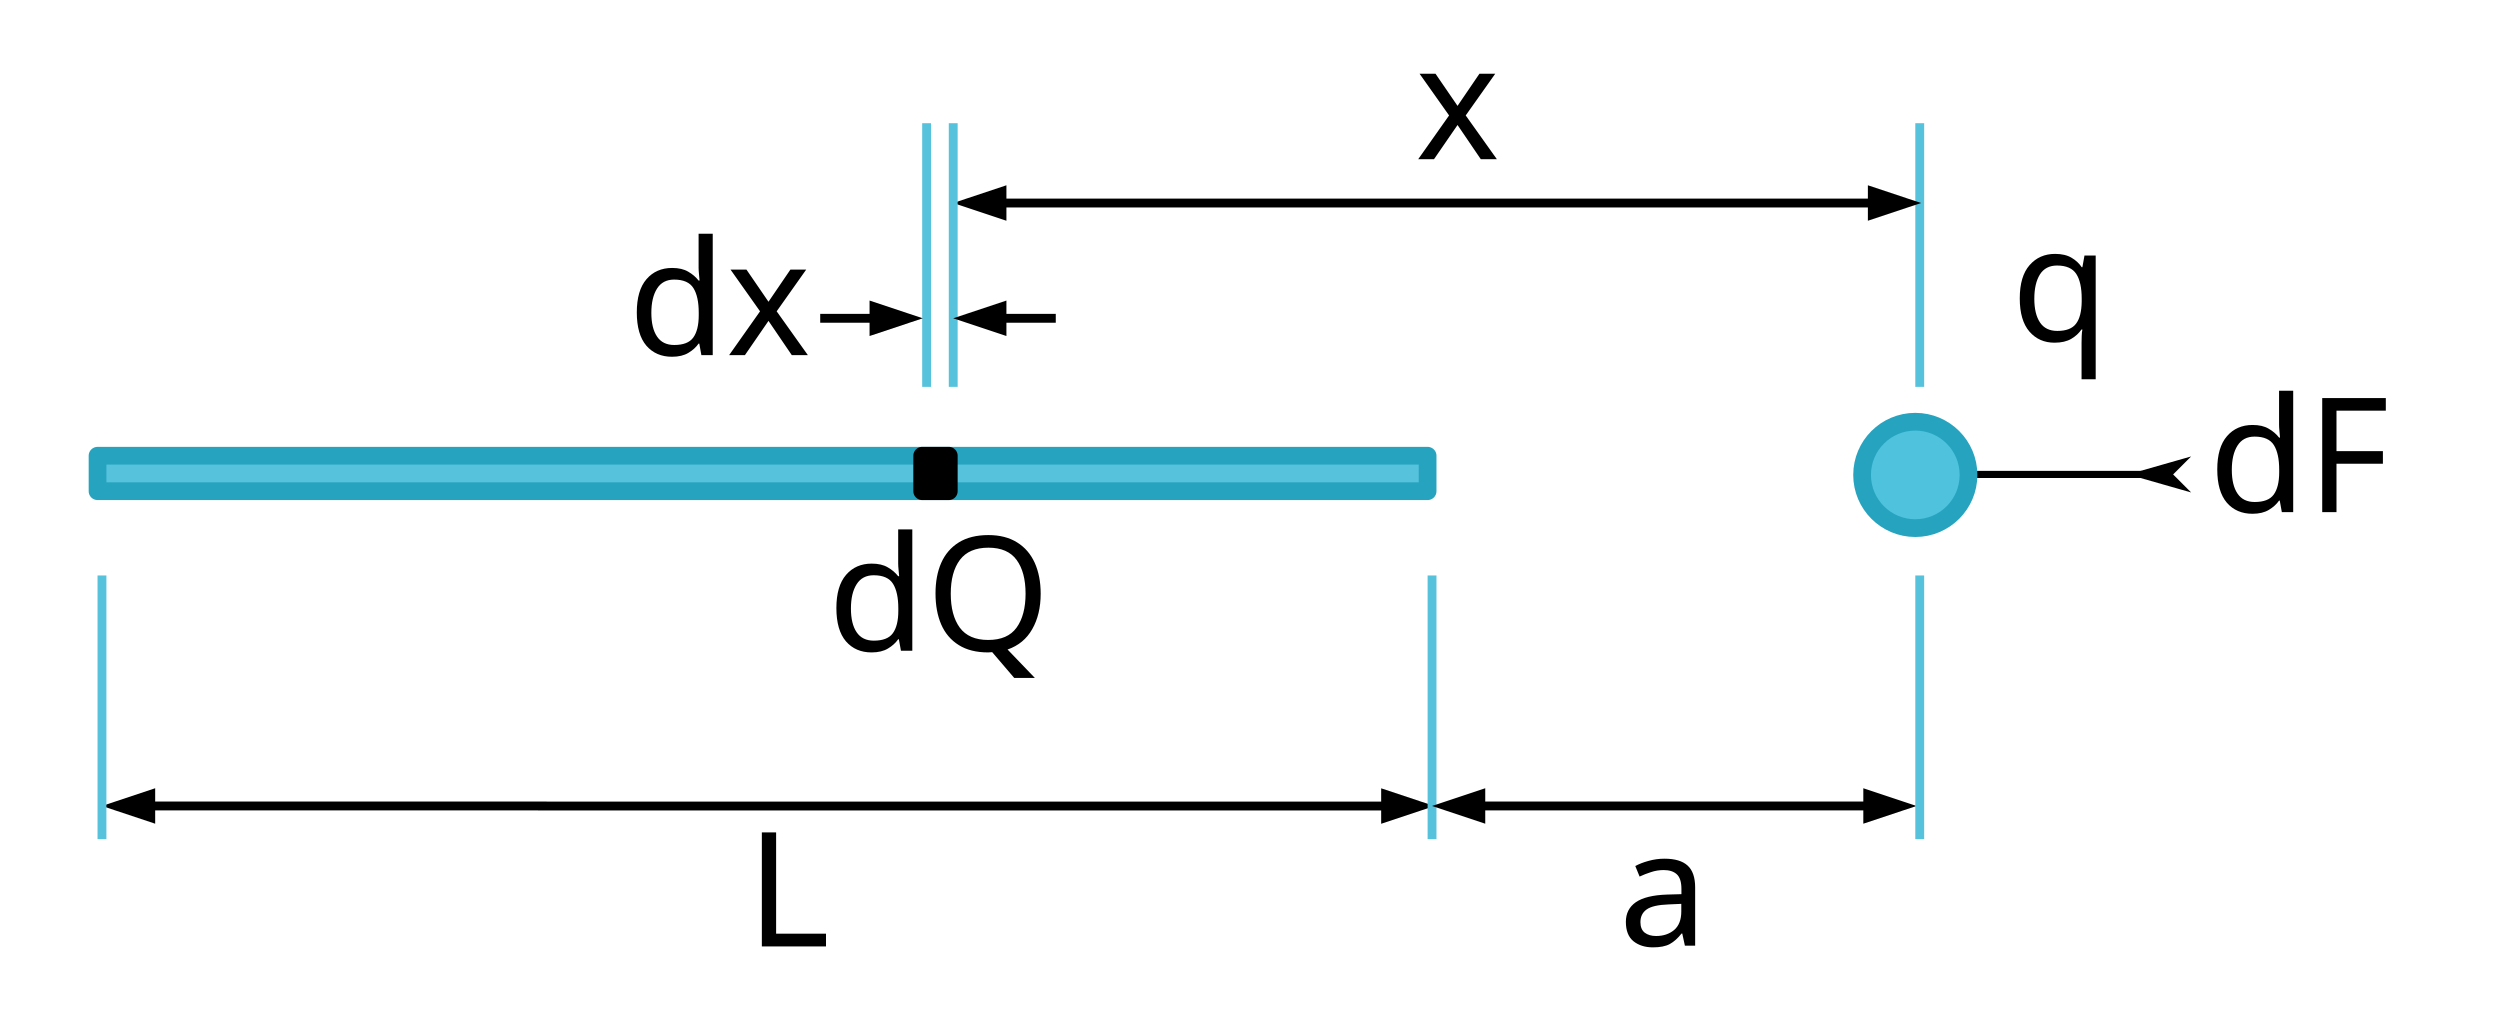
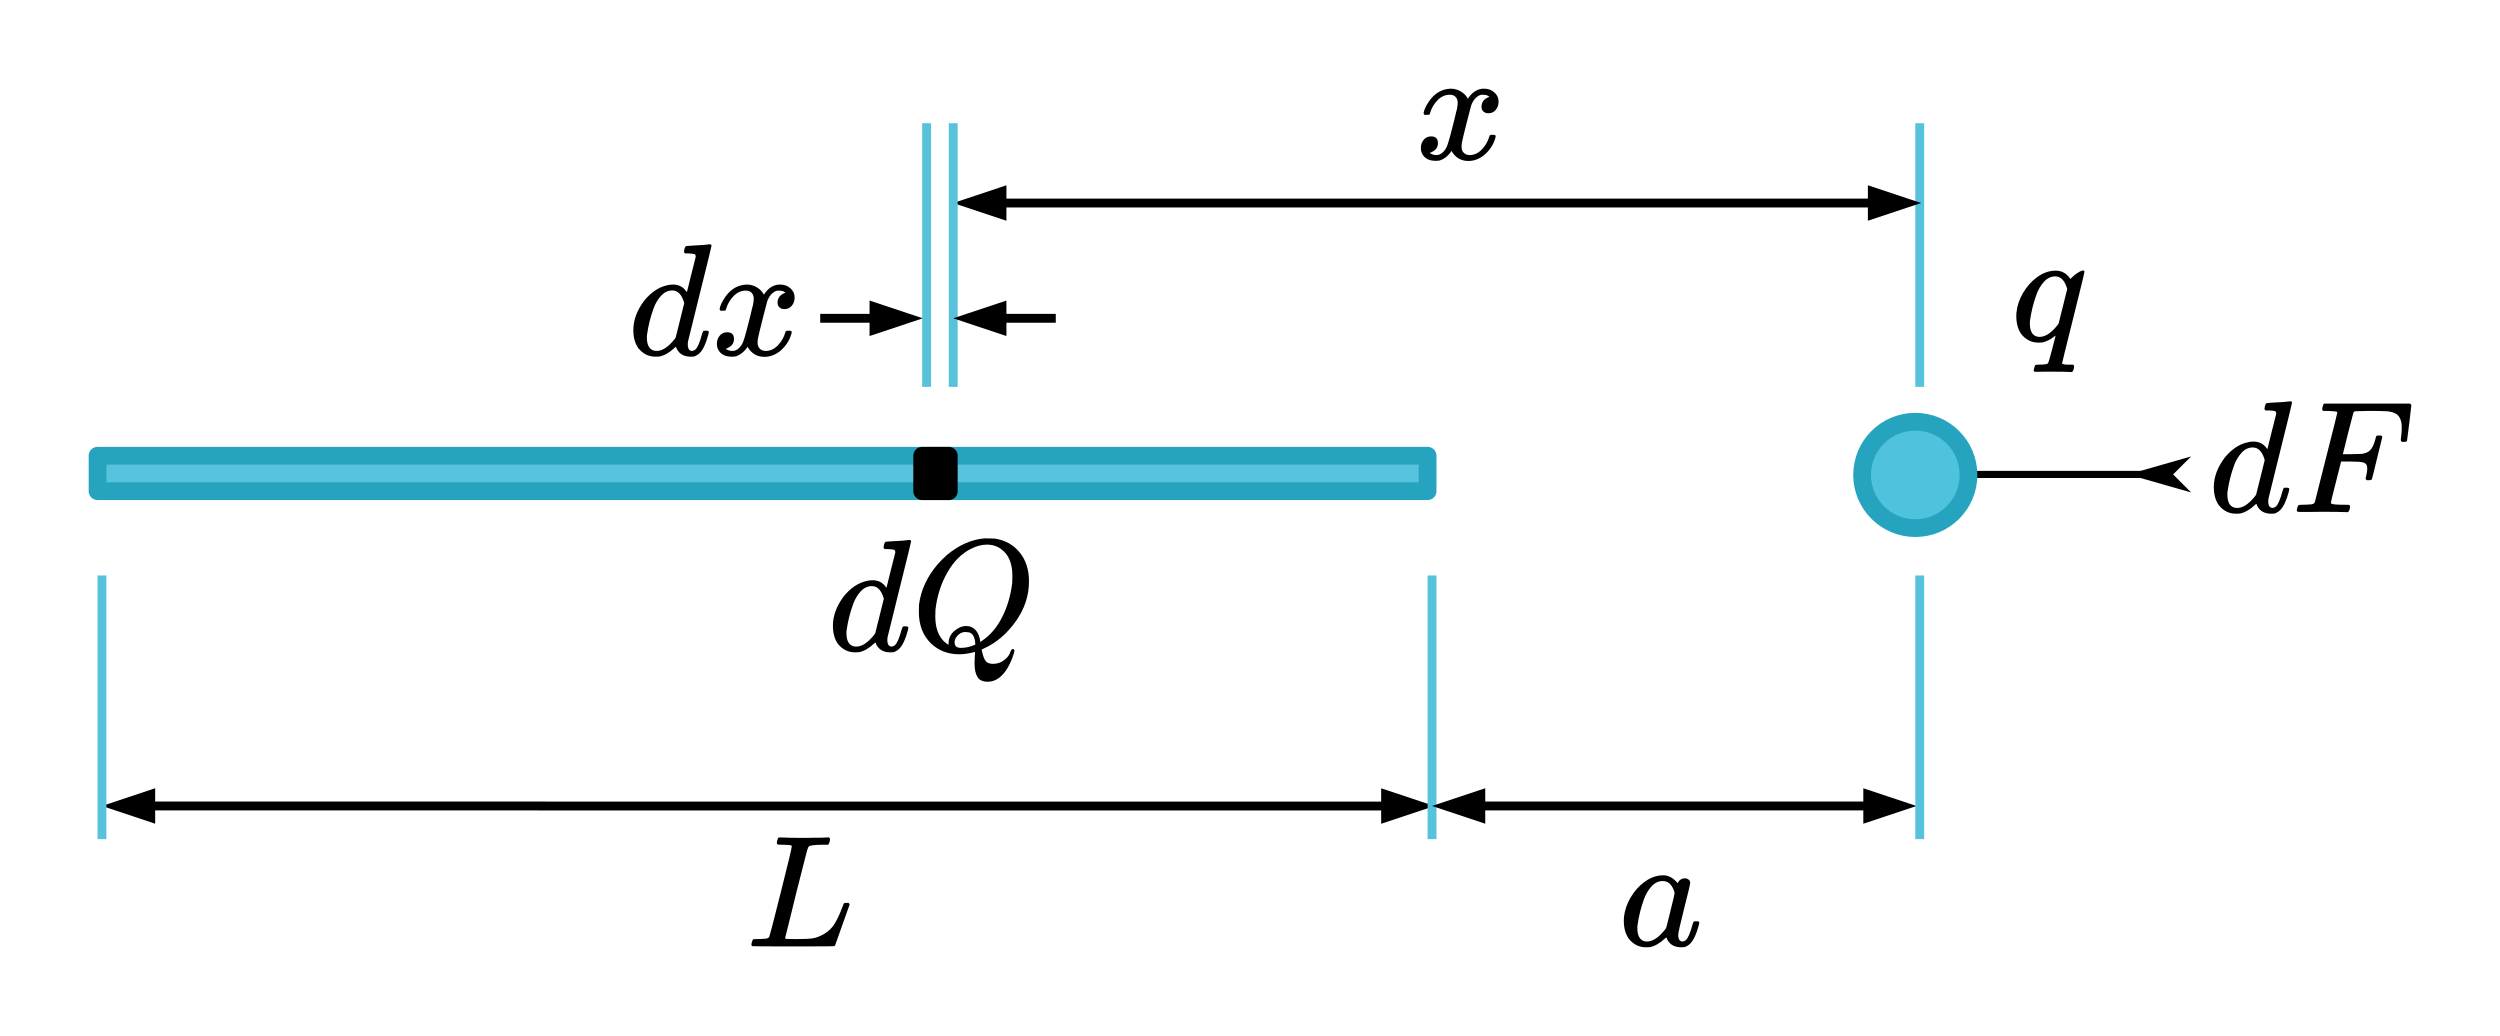
<svg xmlns="http://www.w3.org/2000/svg" width="281.94pt" height="116.831pt" viewBox="0 0 281.94 116.831" version="1.1" id="svg4155">
  <defs id="defs4157">
    <marker orient="auto" refY="0" refX="0" id="Arrow1Mend" style="overflow:visible">
      <path id="path8203" d="M 0,0 5,-5 -12.5,0 5,5 0,0 Z" style="fill:#000000;fill-opacity:1;fill-rule:evenodd;stroke:#000000;stroke-width:1pt;stroke-opacity:1" transform="matrix(-0.4,0,0,-0.4,-4,0)" />
    </marker>
    <g id="g4159">
      <symbol overflow="visible" id="glyph0-0" style="overflow:visible">
        <path style="stroke:none" d="m 2.5,0 0,-11.25 9,0 0,11.25 z m 0.281,-0.281 8.438,0 0,-10.688 -8.438,0 z m 0,0" id="path4162" />
      </symbol>
      <symbol overflow="visible" id="glyph0-1" style="overflow:visible">
        <path style="stroke:none" d="m 10.312,-3.297 0.297,0.062 L 9.594,0 0.359,0 l 0,-0.328 0.453,0 c 0.5,0 0.859,-0.16 1.078,-0.484 0.125,-0.188 0.188,-0.625 0.188,-1.312 l 0,-7.688 c 0,-0.738 -0.086,-1.203 -0.25,-1.391 C 1.598,-11.461 1.258,-11.594 0.812,-11.594 l -0.453,0 0,-0.328 5.391,0 0,0.328 c -0.625,-0.008 -1.07,0.047 -1.328,0.172 -0.25,0.125 -0.422,0.281 -0.516,0.469 -0.094,0.188 -0.141,0.637 -0.141,1.344 l 0,7.484 c 0,0.492 0.047,0.828 0.141,1.016 0.07,0.117 0.18,0.203 0.328,0.266 C 4.379,-0.781 4.832,-0.75 5.594,-0.75 l 0.875,0 c 0.914,0 1.555,-0.066 1.922,-0.203 0.375,-0.133 0.711,-0.375 1.016,-0.719 0.301,-0.344 0.602,-0.883 0.906,-1.625 z m 0,0" id="path4165" />
      </symbol>
      <symbol overflow="visible" id="glyph0-2" style="overflow:visible">
        <path style="stroke:none" d="m 5.125,-1.156 c -0.824,0.637 -1.344,1.008 -1.562,1.109 -0.312,0.145 -0.648,0.219 -1,0.219 -0.562,0 -1.027,-0.188 -1.391,-0.562 -0.355,-0.383 -0.531,-0.891 -0.531,-1.516 0,-0.395 0.086,-0.734 0.266,-1.016 0.238,-0.406 0.656,-0.781 1.25,-1.125 C 2.75,-4.398 3.738,-4.828 5.125,-5.328 l 0,-0.328 C 5.125,-6.457 4.992,-7.004 4.734,-7.297 4.484,-7.598 4.113,-7.75 3.625,-7.75 c -0.367,0 -0.656,0.102 -0.875,0.297 -0.219,0.199 -0.328,0.43 -0.328,0.688 l 0.016,0.5 c 0,0.273 -0.074,0.48 -0.219,0.625 -0.137,0.148 -0.312,0.219 -0.531,0.219 -0.219,0 -0.398,-0.07 -0.531,-0.219 -0.137,-0.156 -0.203,-0.363 -0.203,-0.625 0,-0.5 0.254,-0.957 0.766,-1.375 0.52,-0.426 1.242,-0.641 2.172,-0.641 0.719,0 1.305,0.121 1.766,0.359 0.344,0.18 0.598,0.461 0.766,0.844 0.102,0.25 0.156,0.766 0.156,1.547 l 0,2.734 c 0,0.773 0.008,1.246 0.031,1.422 0.031,0.168 0.078,0.281 0.141,0.344 0.07,0.055 0.156,0.078 0.25,0.078 0.094,0 0.176,-0.02 0.25,-0.062 0.113,-0.07 0.348,-0.285 0.703,-0.641 l 0,0.5 c -0.656,0.875 -1.281,1.312 -1.875,1.312 -0.293,0 -0.523,-0.102 -0.688,-0.297 C 5.223,-0.336 5.133,-0.676 5.125,-1.156 Z m 0,-0.578 0,-3.062 c -0.887,0.355 -1.461,0.605 -1.719,0.75 C 2.945,-3.797 2.617,-3.531 2.422,-3.25 2.223,-2.969 2.125,-2.66 2.125,-2.328 c 0,0.43 0.125,0.781 0.375,1.062 0.25,0.273 0.535,0.406 0.859,0.406 0.445,0 1.035,-0.289 1.766,-0.875 z m 0,0" id="path4168" />
      </symbol>
      <symbol overflow="visible" id="glyph0-3" style="overflow:visible">
        <path style="stroke:none" d="M 6.25,-0.906 C 5.852,-0.5 5.469,-0.203 5.094,-0.016 4.719,0.16 4.316,0.25 3.891,0.25 3.004,0.25 2.234,-0.113 1.578,-0.844 0.922,-1.582 0.594,-2.531 0.594,-3.688 c 0,-1.156 0.363,-2.211 1.094,-3.172 0.727,-0.957 1.66,-1.438 2.797,-1.438 0.719,0 1.305,0.227 1.766,0.672 l 0,-1.484 c 0,-0.914 -0.023,-1.477 -0.062,-1.688 -0.043,-0.219 -0.109,-0.363 -0.203,-0.438 -0.094,-0.07 -0.215,-0.109 -0.359,-0.109 -0.156,0 -0.359,0.047 -0.609,0.141 L 4.906,-11.516 7.297,-12.5 l 0.406,0 0,9.312 c 0,0.938 0.02,1.512 0.062,1.719 0.039,0.211 0.109,0.355 0.203,0.438 0.102,0.086 0.219,0.125 0.344,0.125 0.156,0 0.367,-0.051 0.641,-0.156 l 0.094,0.312 -2.391,1 -0.406,0 z m 0,-0.609 0,-4.156 C 6.219,-6.066 6.113,-6.426 5.938,-6.75 5.758,-7.082 5.523,-7.332 5.234,-7.5 4.941,-7.664 4.66,-7.75 4.391,-7.75 3.867,-7.75 3.406,-7.52 3,-7.062 c -0.531,0.617 -0.797,1.508 -0.797,2.672 0,1.188 0.254,2.102 0.766,2.734 0.52,0.625 1.098,0.938 1.734,0.938 0.531,0 1.047,-0.266 1.547,-0.797 z m 0,0" id="path4171" />
      </symbol>
      <symbol overflow="visible" id="glyph1-0" style="overflow:visible">
        <path style="stroke:none" d="m 2.5,0 0,-11.25 9,0 0,11.25 z m 0.281,-0.281 8.438,0 0,-10.688 -8.438,0 z m 0,0" id="path4174" />
      </symbol>
      <symbol overflow="visible" id="glyph1-1" style="overflow:visible">
        <path style="stroke:none" d="m 8.531,-7.953 -2.875,9.938 c -0.125,0.445 -0.188,0.738 -0.188,0.875 0,0.133 0.031,0.25 0.094,0.344 0.07,0.094 0.164,0.164 0.281,0.219 0.188,0.07 0.426,0.109 0.719,0.109 l -0.094,0.312 -4.203,0 0.078,-0.312 C 2.914,3.477 3.273,3.426 3.422,3.375 3.641,3.289 3.82,3.145 3.969,2.938 4.113,2.738 4.273,2.32 4.453,1.688 L 5.656,-2.641 C 4.883,-1.516 4.164,-0.723 3.5,-0.266 3.02,0.055 2.578,0.219 2.172,0.219 1.586,0.219 1.145,-0.02 0.844,-0.5 0.539,-0.977 0.391,-1.492 0.391,-2.047 c 0,-0.883 0.27,-1.812 0.812,-2.781 C 1.754,-5.805 2.473,-6.602 3.359,-7.219 4.055,-7.707 4.688,-7.953 5.25,-7.953 c 0.414,0 0.758,0.105 1.031,0.312 C 6.551,-7.441 6.75,-7.125 6.875,-6.688 l 0.281,-0.984 z m -2,1.719 c 0,-0.375 -0.117,-0.68 -0.344,-0.922 -0.23,-0.25 -0.512,-0.375 -0.844,-0.375 -0.719,0 -1.477,0.621 -2.266,1.859 -0.781,1.23 -1.172,2.387 -1.172,3.469 0,0.449 0.094,0.789 0.281,1.016 0.195,0.219 0.438,0.328 0.719,0.328 0.363,0 0.77,-0.195 1.219,-0.594 0.688,-0.602 1.258,-1.375 1.719,-2.312 0.457,-0.945 0.688,-1.77 0.688,-2.469 z m 0,0" id="path4177" />
      </symbol>
      <symbol overflow="visible" id="glyph1-2" style="overflow:visible">
        <path style="stroke:none" d="m 3.125,-7.953 c 0.289,0.305 0.508,0.605 0.656,0.906 0.102,0.219 0.273,0.777 0.516,1.672 L 5.062,-6.547 c 0.207,-0.281 0.457,-0.547 0.75,-0.797 0.289,-0.25 0.551,-0.422 0.781,-0.516 0.133,-0.062 0.285,-0.094 0.453,-0.094 0.258,0 0.461,0.07 0.609,0.203 0.145,0.137 0.219,0.297 0.219,0.484 0,0.23 -0.043,0.387 -0.125,0.469 -0.168,0.148 -0.355,0.219 -0.562,0.219 -0.125,0 -0.258,-0.023 -0.391,-0.078 -0.281,-0.094 -0.469,-0.141 -0.562,-0.141 -0.137,0 -0.305,0.078 -0.5,0.234 C 5.367,-6.25 4.938,-5.66 4.438,-4.797 l 0.719,3.031 c 0.113,0.461 0.207,0.734 0.281,0.828 0.07,0.094 0.148,0.141 0.234,0.141 0.113,0 0.254,-0.066 0.422,-0.203 0.32,-0.27 0.598,-0.625 0.828,-1.062 l 0.312,0.156 c -0.375,0.699 -0.844,1.277 -1.406,1.734 C 5.504,0.086 5.227,0.219 5,0.219 c -0.324,0 -0.586,-0.188 -0.781,-0.562 -0.125,-0.227 -0.383,-1.211 -0.766,-2.953 -0.906,1.586 -1.637,2.605 -2.188,3.062 C 0.898,0.066 0.551,0.219 0.219,0.219 c -0.227,0 -0.441,-0.09 -0.641,-0.266 C -0.555,-0.172 -0.625,-0.344 -0.625,-0.562 c 0,-0.195 0.062,-0.359 0.188,-0.484 0.125,-0.125 0.289,-0.188 0.484,-0.188 0.188,0 0.383,0.094 0.594,0.281 0.145,0.137 0.258,0.203 0.344,0.203 0.07,0 0.164,-0.047 0.281,-0.141 C 1.535,-1.117 1.906,-1.602 2.375,-2.344 2.852,-3.082 3.164,-3.613 3.312,-3.938 2.945,-5.363 2.754,-6.117 2.734,-6.203 2.598,-6.578 2.422,-6.844 2.203,-7 1.984,-7.164 1.664,-7.25 1.25,-7.25 c -0.137,0 -0.293,0.012 -0.469,0.031 l 0,-0.328 z m 0,0" id="path4180" />
      </symbol>
      <symbol overflow="visible" id="glyph1-3" style="overflow:visible">
        <path style="stroke:none" d="M 5.266,0.266 3,2.109 c 0.352,-0.062 0.68,-0.094 0.984,-0.094 0.301,0 0.57,0.016 0.812,0.047 0.25,0.039 0.781,0.148 1.594,0.328 0.82,0.188 1.539,0.281 2.156,0.281 0.645,0 1.191,-0.117 1.641,-0.344 0.457,-0.219 0.898,-0.594 1.328,-1.125 L 11.812,1.344 C 11.207,2.207 10.492,2.832 9.672,3.219 8.859,3.602 7.988,3.797 7.062,3.797 6.551,3.797 5.852,3.695 4.969,3.5 3.613,3.195 2.672,3.047 2.141,3.047 1.93,3.047 1.758,3.062 1.625,3.094 1.5,3.125 1.312,3.195 1.062,3.312 L 0.859,3.062 4.453,0.219 C 3.336,0.062 2.492,-0.426 1.922,-1.25 1.348,-2.07 1.062,-2.953 1.062,-3.891 1.062,-5.172 1.445,-6.5 2.219,-7.875 3,-9.25 3.992,-10.312 5.203,-11.062 c 1.207,-0.75 2.395,-1.125 3.562,-1.125 0.875,0 1.613,0.18 2.219,0.531 0.613,0.344 1.086,0.855 1.422,1.531 0.332,0.668 0.5,1.355 0.5,2.062 0,1.344 -0.387,2.711 -1.156,4.094 -0.762,1.375 -1.715,2.422 -2.859,3.141 -1.137,0.711 -2.344,1.07 -3.625,1.094 z M 8.562,-11.625 c -0.586,0 -1.156,0.148 -1.719,0.438 -0.562,0.281 -1.121,0.758 -1.672,1.422 C 4.617,-9.109 4.125,-8.25 3.688,-7.188 3.156,-5.875 2.891,-4.633 2.891,-3.469 c 0,0.836 0.211,1.574 0.641,2.219 0.426,0.637 1.082,0.953 1.969,0.953 0.531,0 1.051,-0.129 1.562,-0.391 0.52,-0.258 1.055,-0.707 1.609,-1.344 0.695,-0.812 1.281,-1.836 1.75,-3.078 0.477,-1.25 0.719,-2.41 0.719,-3.484 0,-0.789 -0.215,-1.492 -0.641,-2.109 C 10.07,-11.316 9.426,-11.625 8.562,-11.625 Z m 0,0" id="path4183" />
      </symbol>
    </g>
  </defs>
  <path style="fill:none;fill-rule:evenodd;stroke:#000000;stroke-width:0.8px;stroke-linecap:butt;stroke-linejoin:miter;stroke-opacity:1;marker-end:url(#Arrow1Mend)" d="m 216.33,53.506 c 25.633,0 25.245,0 25.245,0 l 0,0" id="path26004" />
  <path id="path4186" d="m 11,51.395 150,0 0,4 -150,0 z m 0,0" style="fill:#57c2dc;fill-opacity:1;fill-rule:nonzero;stroke:#26a3bf;stroke-width:2;stroke-linecap:butt;stroke-linejoin:round;stroke-miterlimit:10;stroke-opacity:1" />
  <path id="path4188" d="m 17.5,88.895 0,1.5 138.262,0.008 0,-1.5 6,2 -6,2 0,-1.5 -138.262,-0.008 0,1.5 -6,-2 z m 0,0" style="fill:#000000;fill-opacity:1;fill-rule:nonzero;stroke:none" />
  <path id="path4190" d="m 161.5,94.633 0,-29.738" style="fill:none;stroke:#57c2dc;stroke-width:1;stroke-linecap:butt;stroke-linejoin:round;stroke-miterlimit:10;stroke-opacity:1" />
  <path id="path4192" d="m 11.5,94.633 0,-29.738" style="fill:none;stroke:#57c2dc;stroke-width:1;stroke-linecap:butt;stroke-linejoin:round;stroke-miterlimit:10;stroke-opacity:1" />
  <path id="path4194" d="m 167.5,88.895 0,1.5 42.637,0 0,-1.5 6,2 -6,2 0,-1.5 -42.637,0 0,1.5 -6,-2 z m 0,0" style="fill:#000000;fill-opacity:1;fill-rule:nonzero;stroke:none" />
  <path id="path4196" d="m 216.5,94.633 0,-29.738" style="fill:none;stroke:#57c2dc;stroke-width:1;stroke-linecap:butt;stroke-linejoin:round;stroke-miterlimit:10;stroke-opacity:1" />
  <path id="path4230" d="m 104,51.395 3,0 0,4 -3,0 z m 0,0" style="fill:#000000;fill-opacity:1;fill-rule:nonzero;stroke:#000000;stroke-width:2;stroke-linecap:butt;stroke-linejoin:round;stroke-miterlimit:10;stroke-opacity:1" />
  <path id="path4232" d="m 216.5,43.633 0,-29.738" style="fill:none;stroke:#57c2dc;stroke-width:1;stroke-linecap:butt;stroke-linejoin:round;stroke-miterlimit:10;stroke-opacity:1" />
  <path id="path4234" d="m 113.5,20.895 0,1.5 97.152,0 0,-1.5 6,2 -6,2 0,-1.5 -97.152,0 0,1.5 -6,-2 z m 0,0" style="fill:#000000;fill-opacity:1;fill-rule:nonzero;stroke:none" />
  <path id="path4236" d="m 107.5,43.633 0,-29.738" style="fill:none;stroke:#57c2dc;stroke-width:1;stroke-linecap:butt;stroke-linejoin:round;stroke-miterlimit:10;stroke-opacity:1" />
  <path id="path4238" d="m 104.5,43.633 0,-29.738" style="fill:none;stroke:#57c2dc;stroke-width:1;stroke-linecap:butt;stroke-linejoin:round;stroke-miterlimit:10;stroke-opacity:1" />
  <path id="path4240" d="m 98.066,33.895 6,2 -6,2 0,-1.5 -5.566,0 0,-1 5.566,0 z m 0,0" style="fill:#000000;fill-opacity:1;fill-rule:nonzero;stroke:none" />
  <path id="path4242" d="m 113.5,33.895 0,1.5 5.566,0 0,1 -5.566,0 0,1.5 -6,-2 z m 0,0" style="fill:#000000;fill-opacity:1;fill-rule:nonzero;stroke:none" />
  <path id="path4244" d="m 210,53.56 c 0,-3.313 2.688,-6 6,-6 3.313,0 6,2.688 6,6 0,3.313 -2.688,6 -6,6 -3.312,0 -6,-2.688 -6,-6 z m 0,0" style="fill:#4fc2de;fill-opacity:1;fill-rule:nonzero;stroke:#26a3bf;stroke-width:2;stroke-linecap:butt;stroke-linejoin:round;stroke-miterlimit:10;stroke-opacity:1" />
-   <text xml:space="preserve" style="font-style:normal;font-variant:normal;font-weight:normal;font-stretch:normal;font-size:32px;line-height:125%;font-family:KaTeX_Main;-inkscape-font-specification:'KaTeX_Main, Normal';text-align:start;letter-spacing:0px;word-spacing:0px;writing-mode:lr-tb;text-anchor:start;fill:#000000;fill-opacity:1;stroke:none;stroke-width:1px;stroke-linecap:butt;stroke-linejoin:miter;stroke-opacity:1" x="93.338" y="73.39" id="text6647">
-     <tspan id="tspan6649" x="93.338" y="73.39" style="font-style:normal;font-variant:normal;font-weight:normal;font-stretch:normal;font-size:18px;line-height:125%;font-family:KaTeX_Math;-inkscape-font-specification:'KaTeX_Math, Normal';text-align:start;writing-mode:lr-tb;text-anchor:start">dQ</tspan>
-   </text>
-   <text xml:space="preserve" style="font-style:normal;font-variant:normal;font-weight:normal;font-stretch:normal;font-size:32px;line-height:125%;font-family:KaTeX_Main;-inkscape-font-specification:'KaTeX_Main, Normal';text-align:start;letter-spacing:0px;word-spacing:0px;writing-mode:lr-tb;text-anchor:start;fill:#000000;fill-opacity:1;stroke:none;stroke-width:1px;stroke-linecap:butt;stroke-linejoin:miter;stroke-opacity:1" x="70.831" y="40.046" id="text6647-6">
-     <tspan id="tspan6649-2" x="70.831" y="40.046" style="font-style:normal;font-variant:normal;font-weight:normal;font-stretch:normal;font-size:18px;line-height:125%;font-family:KaTeX_Math;-inkscape-font-specification:'KaTeX_Math, Normal';text-align:start;writing-mode:lr-tb;text-anchor:start">dx</tspan>
-   </text>
-   <text xml:space="preserve" style="font-style:normal;font-variant:normal;font-weight:normal;font-stretch:normal;font-size:32px;line-height:125%;font-family:KaTeX_Main;-inkscape-font-specification:'KaTeX_Main, Normal';text-align:start;letter-spacing:0px;word-spacing:0px;writing-mode:lr-tb;text-anchor:start;fill:#000000;fill-opacity:1;stroke:none;stroke-width:1px;stroke-linecap:butt;stroke-linejoin:miter;stroke-opacity:1" x="159.609" y="17.956" id="text6647-2">
-     <tspan id="tspan6649-4" x="159.609" y="17.956" style="font-style:normal;font-variant:normal;font-weight:normal;font-stretch:normal;font-size:18px;line-height:125%;font-family:KaTeX_Math;-inkscape-font-specification:'KaTeX_Math, Normal';text-align:start;writing-mode:lr-tb;text-anchor:start">x</tspan>
-   </text>
-   <text xml:space="preserve" style="font-style:normal;font-variant:normal;font-weight:normal;font-stretch:normal;font-size:32px;line-height:125%;font-family:KaTeX_Main;-inkscape-font-specification:'KaTeX_Main, Normal';text-align:start;letter-spacing:0px;word-spacing:0px;writing-mode:lr-tb;text-anchor:start;fill:#000000;fill-opacity:1;stroke:none;stroke-width:1px;stroke-linecap:butt;stroke-linejoin:miter;stroke-opacity:1" x="226.796" y="38.46" id="text6647-5">
-     <tspan id="tspan6649-6" x="226.796" y="38.46" style="font-style:normal;font-variant:normal;font-weight:normal;font-stretch:normal;font-size:18px;line-height:125%;font-family:KaTeX_Math;-inkscape-font-specification:'KaTeX_Math, Normal';text-align:start;writing-mode:lr-tb;text-anchor:start">q</tspan>
-   </text>
-   <text xml:space="preserve" style="font-style:normal;font-variant:normal;font-weight:normal;font-stretch:normal;font-size:32px;line-height:125%;font-family:KaTeX_Main;-inkscape-font-specification:'KaTeX_Main, Normal';text-align:start;letter-spacing:0px;word-spacing:0px;writing-mode:lr-tb;text-anchor:start;fill:#000000;fill-opacity:1;stroke:none;stroke-width:1px;stroke-linecap:butt;stroke-linejoin:miter;stroke-opacity:1" x="84.168" y="106.734" id="text6647-0">
-     <tspan id="tspan6649-0" x="84.168" y="106.734" style="font-style:normal;font-variant:normal;font-weight:normal;font-stretch:normal;font-size:18px;line-height:125%;font-family:KaTeX_Math;-inkscape-font-specification:'KaTeX_Math, Normal';text-align:start;writing-mode:lr-tb;text-anchor:start">L</tspan>
-   </text>
-   <text xml:space="preserve" style="font-style:normal;font-variant:normal;font-weight:normal;font-stretch:normal;font-size:32px;line-height:125%;font-family:KaTeX_Main;-inkscape-font-specification:'KaTeX_Main, Normal';text-align:start;letter-spacing:0px;word-spacing:0px;writing-mode:lr-tb;text-anchor:start;fill:#000000;fill-opacity:1;stroke:none;stroke-width:1px;stroke-linecap:butt;stroke-linejoin:miter;stroke-opacity:1" x="182.532" y="106.651" id="text6647-1">
-     <tspan id="tspan6649-8" x="182.532" y="106.651" style="font-style:normal;font-variant:normal;font-weight:normal;font-stretch:normal;font-size:18px;line-height:125%;font-family:KaTeX_Math;-inkscape-font-specification:'KaTeX_Math, Normal';text-align:start;writing-mode:lr-tb;text-anchor:start">a</tspan>
-   </text>
-   <text xml:space="preserve" style="font-style:normal;font-variant:normal;font-weight:normal;font-stretch:normal;font-size:32px;line-height:125%;font-family:KaTeX_Main;-inkscape-font-specification:'KaTeX_Main, Normal';text-align:start;letter-spacing:0px;word-spacing:0px;writing-mode:lr-tb;text-anchor:start;fill:#000000;fill-opacity:1;stroke:none;stroke-width:1px;stroke-linecap:butt;stroke-linejoin:miter;stroke-opacity:1" x="249.072" y="57.754" id="text6647-10">
-     <tspan id="tspan6649-24" x="249.072" y="57.754" style="font-style:normal;font-variant:normal;font-weight:normal;font-stretch:normal;font-size:18px;line-height:125%;font-family:KaTeX_Math;-inkscape-font-specification:'KaTeX_Math, Normal';text-align:start;writing-mode:lr-tb;text-anchor:start">dF</tspan>
-   </text>
+   <g style="font-style:normal;font-variant:normal;font-weight:normal;font-stretch:normal;font-size:32px;line-height:125%;font-family:KaTeX_Main;-inkscape-font-specification:'KaTeX_Main, Normal';text-align:start;letter-spacing:0px;word-spacing:0px;writing-mode:lr-tb;text-anchor:start;fill:#000000;fill-opacity:1;stroke:none;stroke-width:1px;stroke-linecap:butt;stroke-linejoin:miter;stroke-opacity:1" id="text6647">
+     <path d="m 101.222,61.006 q 0.27,-0.018 0.612,-0.036 0.342,-0.036 0.504,-0.054 0.18,-0.018 0.198,-0.018 0.216,0 0.216,0.144 0,0.126 -1.332,5.454 -1.314,5.31 -1.332,5.4 -0.018,0.09 -0.018,0.27 0,0.756 0.504,0.756 0.162,-0.018 0.36,-0.162 0.378,-0.36 0.738,-1.728 0.108,-0.36 0.18,-0.378 0.036,-0.018 0.18,-0.018 l 0.072,0 q 0.342,0 0.342,0.144 0,0.072 -0.054,0.288 -0.396,1.512 -0.972,2.088 -0.234,0.234 -0.576,0.378 -0.144,0.036 -0.432,0.036 -1.134,0 -1.584,-0.882 -0.09,-0.234 -0.09,-0.216 -0.018,-0.018 -0.072,0.018 -0.036,0.036 -0.072,0.072 -0.864,0.81 -1.71,0.99 -0.108,0.018 -0.45,0.018 -1.188,0 -1.962,-0.99 -0.54,-0.792 -0.54,-2.016 0,-1.674 1.224,-3.312 1.116,-1.368 2.484,-1.71 0.378,-0.108 0.738,-0.108 0.99,0 1.512,0.756 0.09,0.108 0.09,0.072 0.018,-0.072 0.486,-1.962 0.486,-1.908 0.504,-1.998 0,-0.216 -0.108,-0.288 -0.198,-0.072 -0.72,-0.09 l -0.378,0 q -0.108,-0.108 -0.126,-0.144 0,-0.036 0.054,-0.342 0.09,-0.342 0.234,-0.342 0.018,0 0.18,-0.018 0.18,-0.018 0.486,-0.036 0.324,-0.018 0.63,-0.036 z m -1.548,6.516 q -0.396,-1.422 -1.35,-1.422 -0.72,0 -1.278,0.612 -0.54,0.612 -0.828,1.404 -0.522,1.422 -0.738,2.952 0,0.054 -0.018,0.198 0,0.144 0,0.216 0,0.648 0.27,1.044 0.288,0.396 0.828,0.396 0.954,0 1.998,-1.296 l 0.144,-0.198 q 0.162,-0.648 0.486,-1.944 0.324,-1.314 0.486,-1.962 z" style="font-style:normal;font-variant:normal;font-weight:normal;font-stretch:normal;font-size:18px;line-height:125%;font-family:KaTeX_Math;-inkscape-font-specification:'KaTeX_Math, Normal';text-align:start;writing-mode:lr-tb;text-anchor:start" id="path4215" />
+     <path d="m 109.907,74.83 q 0,-0.198 0.018,-0.666 0.036,-0.45 0.036,-0.576 l 0,-0.072 -0.27,0.072 q -0.828,0.198 -1.512,0.198 -1.908,0 -3.186,-1.224 -1.368,-1.332 -1.368,-3.564 0,-0.63 0.018,-0.81 0.324,-2.466 2.088,-4.536 0.504,-0.576 1.08,-1.08 1.998,-1.656 4.176,-1.854 l 0.306,0 q 0.684,0 0.864,0.018 1.764,0.252 2.826,1.548 1.062,1.296 1.062,3.276 0,2.412 -1.494,4.518 -1.494,2.088 -3.528,3.024 l -0.306,0.144 0,0.09 q 0,0.018 0.018,0.054 0.018,0.054 0.018,0.108 0.018,0.072 0.036,0.126 0.162,0.702 0.414,0.972 0.252,0.27 0.81,0.27 0.684,0 1.242,-0.432 0.558,-0.414 0.72,-0.99 0.108,-0.252 0.234,-0.252 0.162,0 0.198,0.162 0,0.108 -0.126,0.522 -0.738,2.178 -1.998,2.808 -0.45,0.198 -0.9,0.198 -0.828,0 -1.152,-0.54 -0.324,-0.522 -0.324,-1.512 z m -0.936,-4.23 q 0.648,0 1.062,0.468 0.432,0.468 0.522,1.332 l 0.234,-0.162 q 1.386,-0.954 2.232,-2.646 0.864,-1.692 1.134,-3.852 0.018,-0.18 0.018,-0.774 0,-2.106 -1.224,-3.006 -0.702,-0.54 -1.638,-0.54 -0.864,0 -1.764,0.45 -1.62,0.792 -2.7,2.682 -1.08,1.872 -1.35,4.212 -0.018,0.198 -0.018,0.738 0,1.872 0.972,2.826 0.432,0.378 0.522,0.378 l 0,-0.144 q 0,-0.81 0.63,-1.386 0.648,-0.576 1.368,-0.576 z m -0.594,2.466 q 0.828,0 1.62,-0.378 l -0.018,-0.18 q -0.072,-0.99 -0.666,-1.188 -0.216,-0.036 -0.342,-0.036 -0.054,0 -0.108,0 -0.054,-0.018 -0.072,-0.018 -0.072,0 -0.234,0.054 -0.36,0.108 -0.63,0.432 -0.27,0.306 -0.27,0.702 0,0.612 0.72,0.612 z" style="font-style:normal;font-variant:normal;font-weight:normal;font-stretch:normal;font-size:18px;line-height:125%;font-family:KaTeX_Math;-inkscape-font-specification:'KaTeX_Math, Normal';text-align:start;writing-mode:lr-tb;text-anchor:start" id="path4217" />
+   </g>
+   <g style="font-style:normal;font-variant:normal;font-weight:normal;font-stretch:normal;font-size:32px;line-height:125%;font-family:KaTeX_Main;-inkscape-font-specification:'KaTeX_Main, Normal';text-align:start;letter-spacing:0px;word-spacing:0px;writing-mode:lr-tb;text-anchor:start;fill:#000000;fill-opacity:1;stroke:none;stroke-width:1px;stroke-linecap:butt;stroke-linejoin:miter;stroke-opacity:1" id="text6647-6">
+     <path d="m 78.715,27.662 q 0.27,-0.018 0.612,-0.036 0.342,-0.036 0.504,-0.054 0.18,-0.018 0.198,-0.018 0.216,0 0.216,0.144 0,0.126 -1.332,5.454 -1.314,5.31 -1.332,5.4 -0.018,0.09 -0.018,0.27 0,0.756 0.504,0.756 0.162,-0.018 0.36,-0.162 0.378,-0.36 0.738,-1.728 0.108,-0.36 0.18,-0.378 0.036,-0.018 0.18,-0.018 l 0.072,0 q 0.342,0 0.342,0.144 0,0.072 -0.054,0.288 -0.396,1.512 -0.972,2.088 -0.234,0.234 -0.576,0.378 -0.144,0.036 -0.432,0.036 -1.134,0 -1.584,-0.882 -0.09,-0.234 -0.09,-0.216 -0.018,-0.018 -0.072,0.018 -0.036,0.036 -0.072,0.072 -0.864,0.81 -1.71,0.99 -0.108,0.018 -0.45,0.018 -1.188,0 -1.962,-0.99 -0.54,-0.792 -0.54,-2.016 0,-1.674 1.224,-3.312 1.116,-1.368 2.484,-1.71 0.378,-0.108 0.738,-0.108 0.99,0 1.512,0.756 0.09,0.108 0.09,0.072 0.018,-0.072 0.486,-1.962 0.486,-1.908 0.504,-1.998 0,-0.216 -0.108,-0.288 -0.198,-0.072 -0.72,-0.09 l -0.378,0 q -0.108,-0.108 -0.126,-0.144 0,-0.036 0.054,-0.342 0.09,-0.342 0.234,-0.342 0.018,0 0.18,-0.018 0.18,-0.018 0.486,-0.036 0.324,-0.018 0.63,-0.036 z m -1.548,6.516 q -0.396,-1.422 -1.35,-1.422 -0.72,0 -1.278,0.612 -0.54,0.612 -0.828,1.404 -0.522,1.422 -0.738,2.952 0,0.054 -0.018,0.198 0,0.144 0,0.216 0,0.648 0.27,1.044 0.288,0.396 0.828,0.396 0.954,0 1.998,-1.296 l 0.144,-0.198 q 0.162,-0.648 0.486,-1.944 0.324,-1.314 0.486,-1.962 z" style="font-style:normal;font-variant:normal;font-weight:normal;font-stretch:normal;font-size:18px;line-height:125%;font-family:KaTeX_Math;-inkscape-font-specification:'KaTeX_Math, Normal';text-align:start;writing-mode:lr-tb;text-anchor:start" id="path4210" />
+     <path d="m 81.262,35.042 q -0.108,-0.108 -0.108,-0.198 0.072,-0.486 0.558,-1.242 0.846,-1.278 2.124,-1.476 0.252,-0.036 0.378,-0.036 0.63,0 1.152,0.324 0.54,0.324 0.774,0.81 0.234,-0.306 0.288,-0.378 0.666,-0.756 1.53,-0.756 0.738,0 1.188,0.432 0.468,0.414 0.468,1.026 0,0.558 -0.324,0.936 -0.306,0.378 -0.828,0.378 -0.342,0 -0.558,-0.198 -0.216,-0.198 -0.216,-0.522 0,-0.828 0.9,-1.134 0,-0.018 -0.198,-0.126 -0.18,-0.108 -0.522,-0.108 -0.234,0 -0.342,0.036 -0.684,0.288 -1.008,1.188 -0.054,0.144 -0.522,2.016 -0.468,1.854 -0.504,2.088 -0.054,0.27 -0.054,0.54 0,0.432 0.252,0.684 0.252,0.252 0.666,0.252 0.756,0 1.368,-0.63 0.612,-0.648 0.828,-1.422 0.054,-0.18 0.108,-0.198 0.054,-0.036 0.288,-0.036 0.342,0 0.342,0.144 0,0.018 -0.036,0.198 -0.306,1.116 -1.26,1.944 -0.846,0.666 -1.782,0.666 -1.26,0 -1.908,-1.134 -0.522,0.81 -1.332,1.08 -0.162,0.036 -0.468,0.036 -1.044,0 -1.476,-0.738 -0.18,-0.306 -0.18,-0.72 0,-0.54 0.324,-0.918 0.324,-0.378 0.828,-0.378 0.774,0 0.774,0.756 0,0.666 -0.63,0.972 -0.036,0.018 -0.09,0.054 -0.054,0.018 -0.09,0.036 -0.036,0.018 -0.054,0.018 l -0.054,0.018 q 0,0.054 0.27,0.162 0.216,0.09 0.468,0.09 0.648,0 1.116,-0.81 0.198,-0.324 0.702,-2.34 0.108,-0.414 0.234,-0.918 0.126,-0.504 0.18,-0.774 0.072,-0.27 0.09,-0.324 0.09,-0.486 0.09,-0.702 0,-0.432 -0.234,-0.684 -0.234,-0.252 -0.648,-0.252 -0.81,0 -1.404,0.63 -0.594,0.612 -0.828,1.422 -0.036,0.162 -0.09,0.198 -0.036,0.018 -0.288,0.018 l -0.252,0 z" style="font-style:normal;font-variant:normal;font-weight:normal;font-stretch:normal;font-size:18px;line-height:125%;font-family:KaTeX_Math;-inkscape-font-specification:'KaTeX_Math, Normal';text-align:start;writing-mode:lr-tb;text-anchor:start" id="path4212" />
+   </g>
+   <g style="font-style:normal;font-variant:normal;font-weight:normal;font-stretch:normal;font-size:32px;line-height:125%;font-family:KaTeX_Main;-inkscape-font-specification:'KaTeX_Main, Normal';text-align:start;letter-spacing:0px;word-spacing:0px;writing-mode:lr-tb;text-anchor:start;fill:#000000;fill-opacity:1;stroke:none;stroke-width:1px;stroke-linecap:butt;stroke-linejoin:miter;stroke-opacity:1" id="text6647-2">
+     <path d="m 160.652,12.952 q -0.108,-0.108 -0.108,-0.198 0.072,-0.486 0.558,-1.242 0.846,-1.278 2.124,-1.476 0.252,-0.036 0.378,-0.036 0.63,0 1.152,0.324 0.54,0.324 0.774,0.81 0.234,-0.306 0.288,-0.378 Q 166.484,10 167.348,10 q 0.738,0 1.188,0.432 0.468,0.414 0.468,1.026 0,0.558 -0.324,0.936 -0.306,0.378 -0.828,0.378 -0.342,0 -0.558,-0.198 -0.216,-0.198 -0.216,-0.522 0,-0.828 0.9,-1.134 0,-0.018 -0.198,-0.126 -0.18,-0.108 -0.522,-0.108 -0.234,0 -0.342,0.036 -0.684,0.288 -1.008,1.188 -0.054,0.144 -0.522,2.016 -0.468,1.854 -0.504,2.088 -0.054,0.27 -0.054,0.54 0,0.432 0.252,0.684 0.252,0.252 0.666,0.252 0.756,0 1.368,-0.63 0.612,-0.648 0.828,-1.422 0.054,-0.18 0.108,-0.198 0.054,-0.036 0.288,-0.036 0.342,0 0.342,0.144 0,0.018 -0.036,0.198 -0.306,1.116 -1.26,1.944 -0.846,0.666 -1.782,0.666 -1.26,0 -1.908,-1.134 -0.522,0.81 -1.332,1.08 -0.162,0.036 -0.468,0.036 -1.044,0 -1.476,-0.738 -0.18,-0.306 -0.18,-0.72 0,-0.54 0.324,-0.918 0.324,-0.378 0.828,-0.378 0.774,0 0.774,0.756 0,0.666 -0.63,0.972 -0.036,0.018 -0.09,0.054 -0.054,0.018 -0.09,0.036 -0.036,0.018 -0.054,0.018 l -0.054,0.018 q 0,0.054 0.27,0.162 0.216,0.09 0.468,0.09 0.648,0 1.116,-0.81 0.198,-0.324 0.702,-2.34 0.108,-0.414 0.234,-0.918 0.126,-0.504 0.18,-0.774 0.072,-0.27 0.09,-0.324 0.09,-0.486 0.09,-0.702 0,-0.432 -0.234,-0.684 -0.234,-0.252 -0.648,-0.252 -0.81,0 -1.404,0.63 -0.594,0.612 -0.828,1.422 -0.036,0.162 -0.09,0.198 -0.036,0.018 -0.288,0.018 l -0.252,0 z" style="font-style:normal;font-variant:normal;font-weight:normal;font-stretch:normal;font-size:18px;line-height:125%;font-family:KaTeX_Math;-inkscape-font-specification:'KaTeX_Math, Normal';text-align:start;writing-mode:lr-tb;text-anchor:start" id="path4207" />
+   </g>
+   <g style="font-style:normal;font-variant:normal;font-weight:normal;font-stretch:normal;font-size:32px;line-height:125%;font-family:KaTeX_Main;-inkscape-font-specification:'KaTeX_Main, Normal';text-align:start;letter-spacing:0px;word-spacing:0px;writing-mode:lr-tb;text-anchor:start;fill:#000000;fill-opacity:1;stroke:none;stroke-width:1px;stroke-linecap:butt;stroke-linejoin:miter;stroke-opacity:1" id="text6647-5">
+     <path d="m 231.512,41.916 q -0.36,0 -0.99,0 -0.612,0.018 -0.9,0.018 -0.27,0 -0.27,-0.144 0,-0.036 0.018,-0.126 0.036,-0.09 0.036,-0.144 0.072,-0.288 0.126,-0.342 0.072,-0.054 0.36,-0.054 0.864,0 1.044,-0.126 0.108,-0.072 0.504,-1.638 0.36,-1.458 0.378,-1.476 0,-0.018 -0.126,0.054 -0.63,0.504 -1.35,0.684 -0.108,0.018 -0.45,0.018 -1.188,0 -1.962,-0.99 -0.54,-0.792 -0.54,-2.016 0,-0.288 0.018,-0.396 0.126,-1.152 0.738,-2.196 0.63,-1.062 1.494,-1.71 1.044,-0.81 2.196,-0.81 1.026,0 1.656,0.936 0.432,-0.432 0.576,-0.522 0.612,-0.432 0.828,-0.432 0.18,0 0.18,0.144 0,0.162 -1.242,5.13 -1.278,5.112 -1.278,5.184 0,0.144 0.612,0.162 0.126,0 0.198,0 l 0.45,0 q 0.09,0.126 0.09,0.144 0.018,0.036 -0.036,0.342 -0.072,0.234 -0.18,0.342 l -0.234,0 q -0.558,-0.036 -1.944,-0.036 z m 1.62,-9.324 q -0.396,-1.422 -1.35,-1.422 -0.72,0 -1.278,0.612 -0.54,0.612 -0.828,1.404 -0.522,1.422 -0.738,2.952 0,0.054 -0.018,0.198 0,0.144 0,0.216 0,0.648 0.27,1.044 0.288,0.396 0.828,0.396 0.954,0 1.998,-1.296 l 0.144,-0.198 q 0.162,-0.648 0.486,-1.944 0.324,-1.314 0.486,-1.962 z" style="font-style:normal;font-variant:normal;font-weight:normal;font-stretch:normal;font-size:18px;line-height:125%;font-family:KaTeX_Math;-inkscape-font-specification:'KaTeX_Math, Normal';text-align:start;writing-mode:lr-tb;text-anchor:start" id="path4204" />
+   </g>
+   <g style="font-style:normal;font-variant:normal;font-weight:normal;font-stretch:normal;font-size:32px;line-height:125%;font-family:KaTeX_Main;-inkscape-font-specification:'KaTeX_Main, Normal';text-align:start;letter-spacing:0px;word-spacing:0px;writing-mode:lr-tb;text-anchor:start;fill:#000000;fill-opacity:1;stroke:none;stroke-width:1px;stroke-linecap:butt;stroke-linejoin:miter;stroke-opacity:1" id="text6647-0">
+     <path d="m 89.298,95.43 q 0,-0.018 -0.018,-0.036 -0.018,-0.036 -0.054,-0.036 -0.036,-0.018 -0.072,-0.036 -0.036,-0.018 -0.108,-0.018 -0.072,-0.018 -0.126,-0.018 -0.054,0 -0.144,0 -0.09,0 -0.162,0 -0.054,-0.018 -0.162,-0.018 -0.108,0 -0.18,0 -0.432,0 -0.522,-0.018 -0.09,-0.018 -0.126,-0.108 -0.036,-0.054 0.018,-0.324 0.09,-0.342 0.162,-0.36 0.054,-0.018 0.27,-0.018 0.972,0.054 2.286,0.054 0.252,0 0.72,0 0.468,-0.018 0.684,-0.018 0.27,0 0.648,0 0.396,-0.018 0.594,-0.018 0.216,-0.018 0.27,-0.018 l 0.216,0 q 0.108,0.108 0.108,0.162 0.018,0.036 -0.036,0.324 -0.072,0.252 -0.162,0.342 l -0.684,0 q -1.242,0.018 -1.458,0.162 -0.126,0.072 -0.252,0.522 -0.126,0.432 -1.206,4.734 -0.288,1.17 -0.612,2.502 -0.324,1.314 -0.486,1.962 l -0.162,0.648 q 0,0.072 0.162,0.09 0.162,0 1.062,0.018 1.35,0 1.908,-0.09 0.576,-0.09 1.26,-0.486 0.72,-0.414 1.152,-1.098 0.45,-0.702 0.882,-1.854 0.126,-0.36 0.198,-0.504 0.09,-0.054 0.306,-0.054 l 0.234,0 q 0.108,0.162 0.108,0.198 0,0.036 -0.378,1.062 -0.36,1.026 -0.774,2.178 -0.414,1.134 -0.468,1.314 -0.054,0.108 -0.09,0.126 -0.054,0.036 -4.644,0.036 -4.59,0 -4.644,-0.036 -0.072,-0.054 -0.072,-0.144 0,-0.126 0.036,-0.252 0.09,-0.342 0.18,-0.378 0.072,-0.018 0.27,-0.018 l 0.108,0 q 0.486,0 1.08,-0.054 0.252,-0.054 0.342,-0.216 0.054,-0.072 1.296,-5.004 1.242,-4.932 1.242,-5.202 z" style="font-style:normal;font-variant:normal;font-weight:normal;font-stretch:normal;font-size:18px;line-height:125%;font-family:KaTeX_Math;-inkscape-font-specification:'KaTeX_Math, Normal';text-align:start;writing-mode:lr-tb;text-anchor:start" id="path4201" />
+   </g>
+   <g style="font-style:normal;font-variant:normal;font-weight:normal;font-stretch:normal;font-size:32px;line-height:125%;font-family:KaTeX_Main;-inkscape-font-specification:'KaTeX_Main, Normal';text-align:start;letter-spacing:0px;word-spacing:0px;writing-mode:lr-tb;text-anchor:start;fill:#000000;fill-opacity:1;stroke:none;stroke-width:1px;stroke-linecap:butt;stroke-linejoin:miter;stroke-opacity:1" id="text6647-1">
+     <path d="m 191.298,103.897 q 0.162,0 0.216,0.018 0.054,0 0.09,0.036 0.036,0.036 0.036,0.108 0,0.054 -0.054,0.27 -0.396,1.512 -0.972,2.088 -0.234,0.234 -0.576,0.378 -0.144,0.036 -0.432,0.036 -1.134,0 -1.584,-0.882 -0.09,-0.234 -0.09,-0.216 -0.018,-0.018 -0.072,0.018 -0.036,0.036 -0.072,0.072 -0.864,0.81 -1.71,0.99 -0.108,0.018 -0.45,0.018 -1.188,0 -1.962,-0.99 -0.54,-0.792 -0.54,-2.016 0,-0.288 0.018,-0.396 0.126,-1.152 0.738,-2.196 0.63,-1.062 1.494,-1.71 1.044,-0.81 2.196,-0.81 0.9,0 1.62,0.882 0.288,-0.54 0.828,-0.54 0.234,0 0.414,0.144 0.18,0.144 0.18,0.36 0,0.234 -0.684,2.898 -0.666,2.646 -0.666,2.97 0,0.756 0.504,0.756 0.162,-0.018 0.36,-0.162 0.378,-0.36 0.738,-1.728 0.108,-0.36 0.18,-0.378 0.036,-0.018 0.18,-0.018 l 0.072,0 z m -6.642,0.846 q 0,0.648 0.27,1.044 0.288,0.396 0.828,0.396 0.522,0 1.116,-0.432 0.216,-0.144 0.576,-0.54 0.378,-0.396 0.45,-0.54 0.036,-0.072 0.486,-1.926 0.468,-1.854 0.468,-1.998 0,-0.216 -0.198,-0.612 -0.396,-0.774 -1.134,-0.774 -0.72,0 -1.278,0.612 -0.54,0.612 -0.828,1.404 -0.522,1.422 -0.738,2.952 0,0.054 -0.018,0.198 0,0.144 0,0.216 z" style="font-style:normal;font-variant:normal;font-weight:normal;font-stretch:normal;font-size:18px;line-height:125%;font-family:KaTeX_Math;-inkscape-font-specification:'KaTeX_Math, Normal';text-align:start;writing-mode:lr-tb;text-anchor:start" id="path4198" />
+   </g>
+   <g style="font-style:normal;font-variant:normal;font-weight:normal;font-stretch:normal;font-size:18px;line-height:125%;font-family:KaTeX_Math;-inkscape-font-specification:'KaTeX_Math, Normal';text-align:start;letter-spacing:0px;word-spacing:0px;writing-mode:lr-tb;text-anchor:start;fill:#000000;fill-opacity:1;stroke:none;stroke-width:1px;stroke-linecap:butt;stroke-linejoin:miter;stroke-opacity:1" id="text6647-10">
+     <path d="m 256.956,45.37 q 0.27,-0.018 0.612,-0.036 0.342,-0.036 0.504,-0.054 0.18,-0.018 0.198,-0.018 0.216,0 0.216,0.144 0,0.126 -1.332,5.454 -1.314,5.31 -1.332,5.4 -0.018,0.09 -0.018,0.27 0,0.756 0.504,0.756 0.162,-0.018 0.36,-0.162 0.378,-0.36 0.738,-1.728 0.108,-0.36 0.18,-0.378 0.036,-0.018 0.18,-0.018 l 0.072,0 q 0.342,0 0.342,0.144 0,0.072 -0.054,0.288 -0.396,1.512 -0.972,2.088 -0.234,0.234 -0.576,0.378 -0.144,0.036 -0.432,0.036 -1.134,0 -1.584,-0.882 -0.09,-0.234 -0.09,-0.216 -0.018,-0.018 -0.072,0.018 -0.036,0.036 -0.072,0.072 -0.864,0.81 -1.71,0.99 -0.108,0.018 -0.45,0.018 -1.188,0 -1.962,-0.99 -0.54,-0.792 -0.54,-2.016 0,-1.674 1.224,-3.312 1.116,-1.368 2.484,-1.71 0.378,-0.108 0.738,-0.108 0.99,0 1.512,0.756 0.09,0.108 0.09,0.072 0.018,-0.072 0.486,-1.962 0.486,-1.908 0.504,-1.998 0,-0.216 -0.108,-0.288 -0.198,-0.072 -0.72,-0.09 l -0.378,0 q -0.108,-0.108 -0.126,-0.144 0,-0.036 0.054,-0.342 0.09,-0.342 0.234,-0.342 0.018,0 0.18,-0.018 0.18,-0.018 0.486,-0.036 0.324,-0.018 0.63,-0.036 z m -1.548,6.516 q -0.396,-1.422 -1.35,-1.422 -0.72,0 -1.278,0.612 -0.54,0.612 -0.828,1.404 -0.522,1.422 -0.738,2.952 0,0.054 -0.018,0.198 0,0.144 0,0.216 0,0.648 0.27,1.044 0.288,0.396 0.828,0.396 0.954,0 1.998,-1.296 l 0.144,-0.198 q 0.162,-0.648 0.486,-1.944 0.324,-1.314 0.486,-1.962 z" style="font-style:normal;font-variant:normal;font-weight:normal;font-stretch:normal;font-size:18px;line-height:125%;font-family:KaTeX_Math;-inkscape-font-specification:'KaTeX_Math, Normal';text-align:start;writing-mode:lr-tb;text-anchor:start" id="path4193" />
+     <path d="m 261.788,57.718 q -0.504,0 -1.314,0.018 -0.792,0 -1.152,0 -0.216,0 -0.27,-0.09 -0.036,-0.072 -0.036,-0.09 0,-0.036 0.054,-0.252 0.072,-0.288 0.144,-0.324 0.072,-0.054 0.414,-0.054 0.486,0 1.08,-0.054 0.252,-0.054 0.342,-0.216 0.036,-0.09 1.278,-5.058 1.26,-4.968 1.26,-5.04 0,-0.126 -0.072,-0.126 -0.144,-0.054 -0.954,-0.09 l -0.558,0 q -0.108,-0.108 -0.126,-0.144 0,-0.054 0.054,-0.306 0.072,-0.324 0.18,-0.378 l 9.702,0 q 0.126,0.126 0.126,0.198 0,0.09 -0.234,2.034 -0.234,1.926 -0.252,1.962 -0.036,0.126 -0.36,0.126 l -0.216,0 q -0.126,-0.108 -0.126,-0.18 0,-0.036 0,-0.072 0.018,-0.054 0.018,-0.144 0.018,-0.09 0.018,-0.18 0.072,-0.522 0.072,-1.044 0,-1.296 -0.828,-1.638 -0.378,-0.162 -0.882,-0.198 -0.504,-0.036 -2.052,-0.036 -1.44,0.018 -1.512,0.036 -0.144,0.054 -0.18,0.162 -0.018,0.018 -0.612,2.358 l -0.576,2.322 0.99,0 q 1.08,-0.018 1.188,-0.036 0.594,-0.108 0.864,-0.378 0.378,-0.324 0.63,-1.296 0.018,-0.054 0.036,-0.126 0.018,-0.072 0.018,-0.09 0,-0.036 0.018,-0.072 0.018,-0.054 0.036,-0.054 0.036,-0.018 0.072,-0.036 0.054,-0.018 0.108,-0.018 0.054,0 0.144,0 l 0.216,0 q 0.126,0.09 0.126,0.18 0,0.054 -0.576,2.358 -0.558,2.304 -0.594,2.376 -0.036,0.126 -0.36,0.126 l -0.216,0 q -0.108,-0.09 -0.126,-0.144 -0.018,-0.072 0.054,-0.324 0.126,-0.504 0.126,-0.864 0,-0.54 -0.45,-0.666 -0.324,-0.108 -1.512,-0.108 l -0.99,0 -0.576,2.286 q -0.576,2.232 -0.576,2.34 0,0.108 0.108,0.144 0.216,0.108 1.494,0.108 l 0.45,0 q 0.108,0.108 0.108,0.162 0.018,0.036 -0.036,0.324 -0.072,0.234 -0.18,0.342 l -0.306,0 q -0.738,-0.036 -2.718,-0.036 z" style="font-style:normal;font-variant:normal;font-weight:normal;font-stretch:normal;font-size:18px;line-height:125%;font-family:KaTeX_Math;-inkscape-font-specification:'KaTeX_Math, Normal';text-align:start;writing-mode:lr-tb;text-anchor:start" id="path4195" />
+   </g>
</svg>
